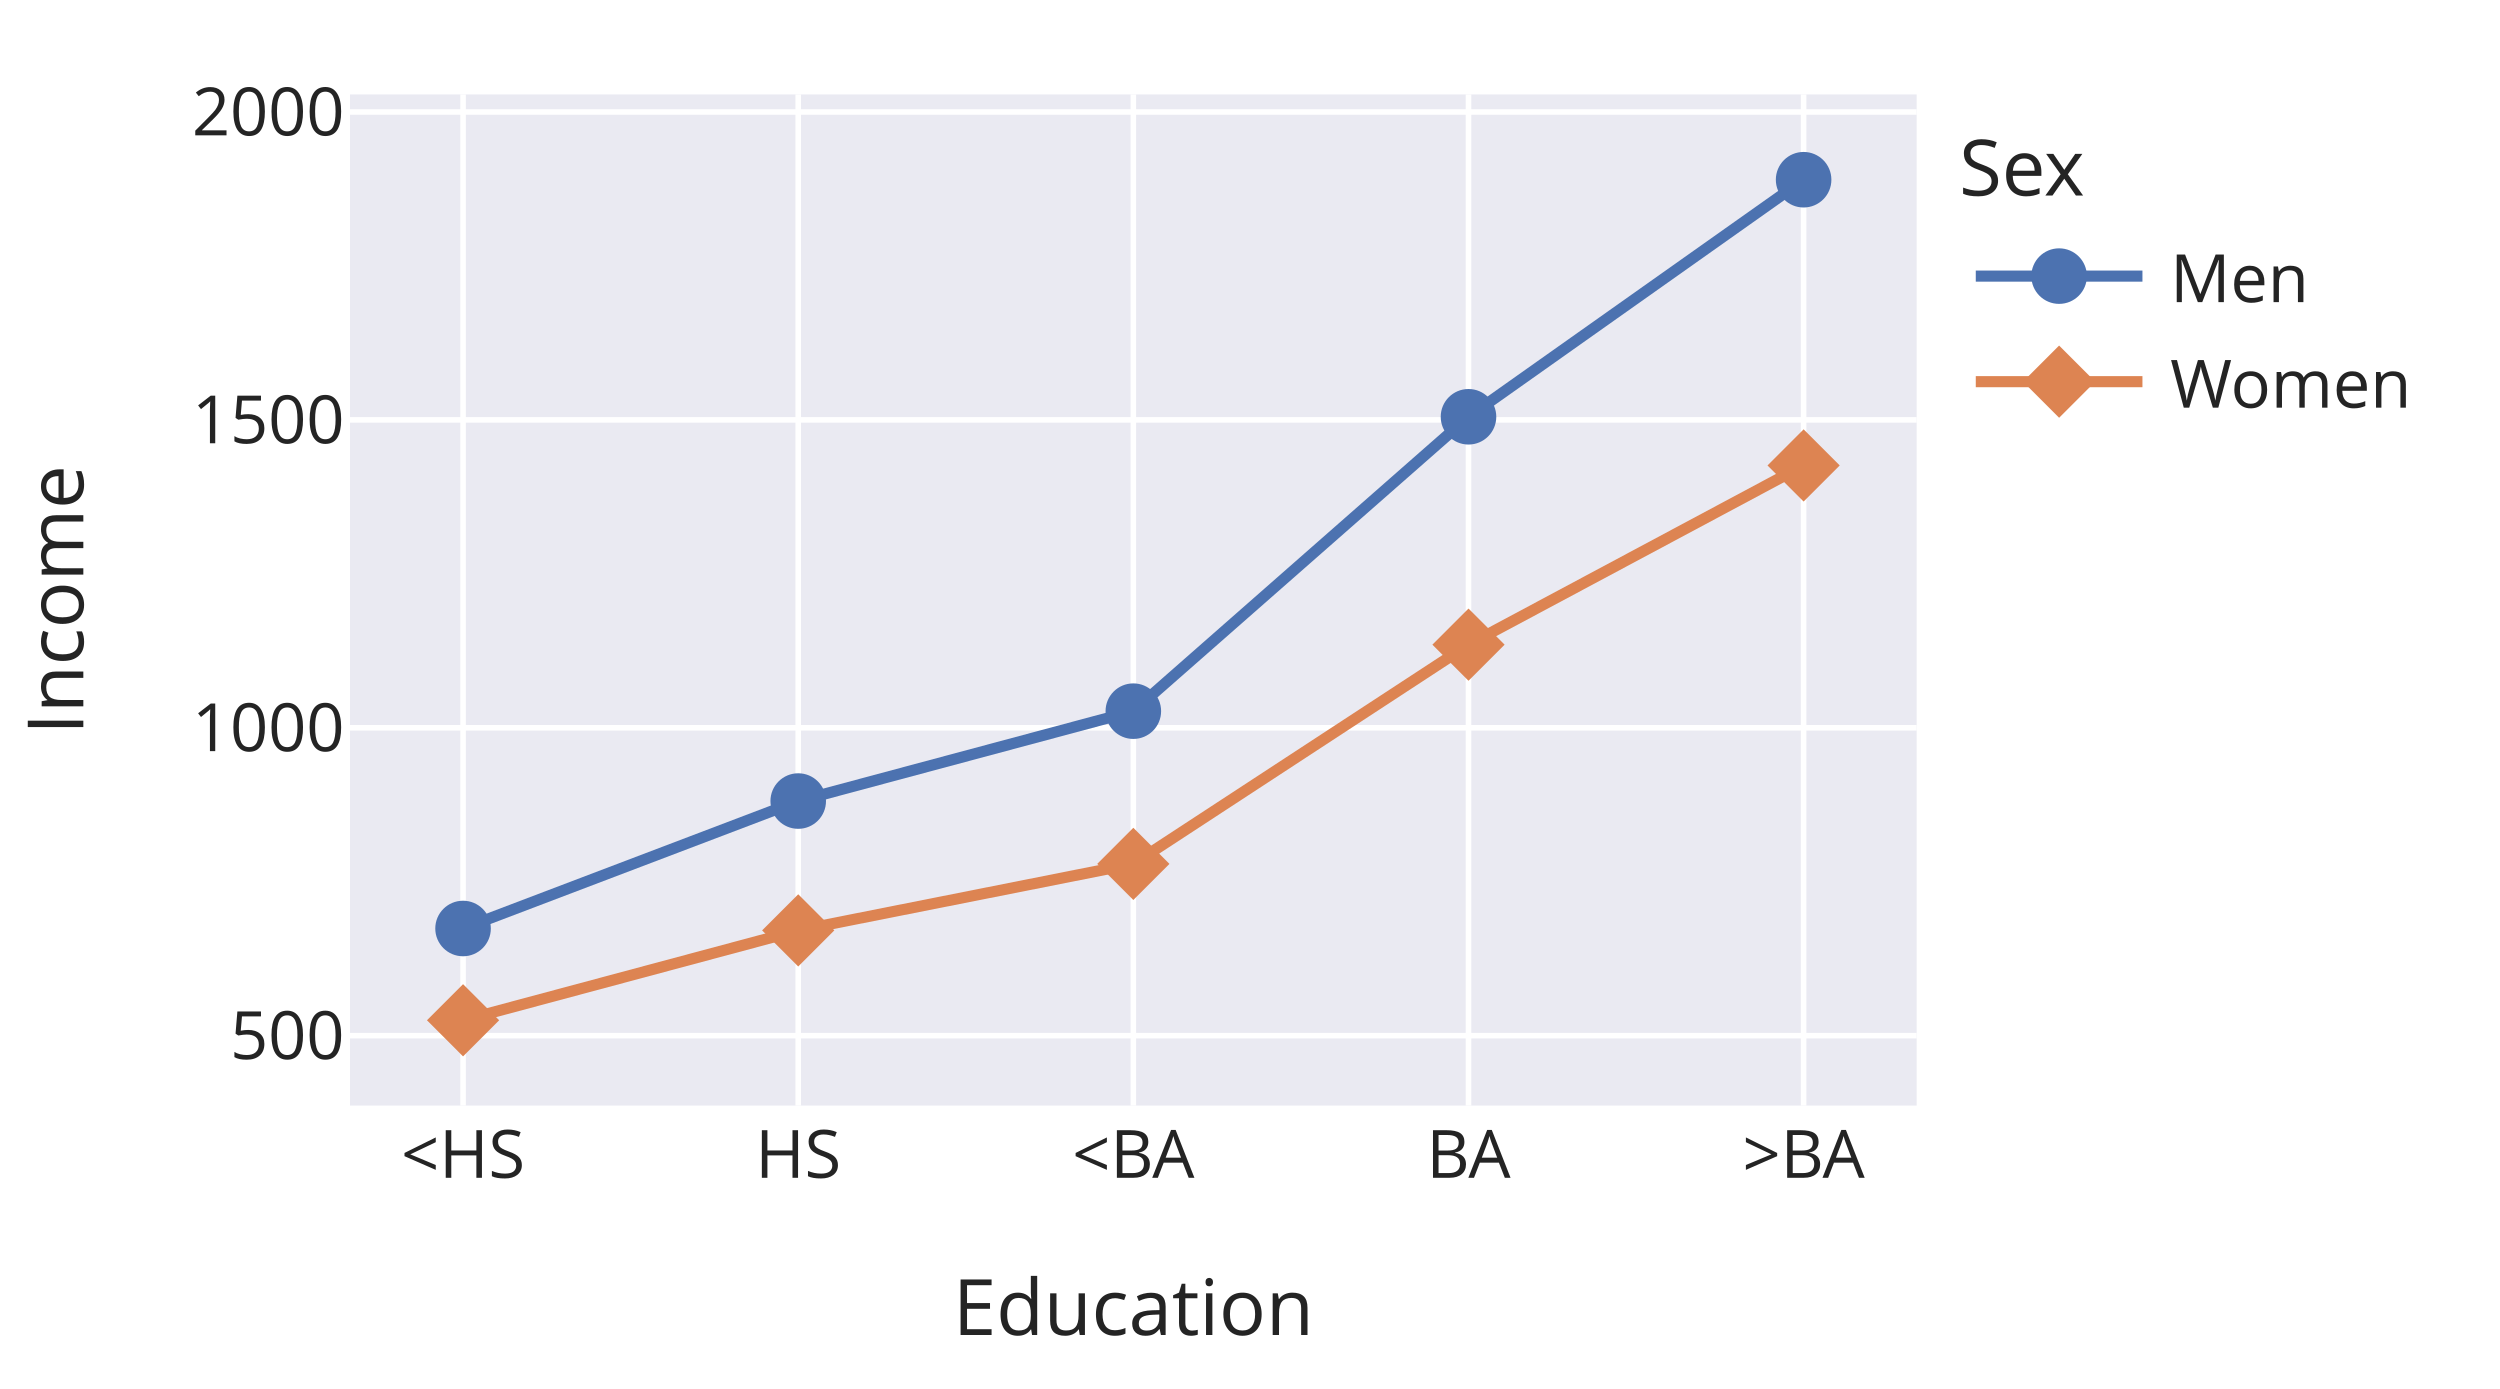
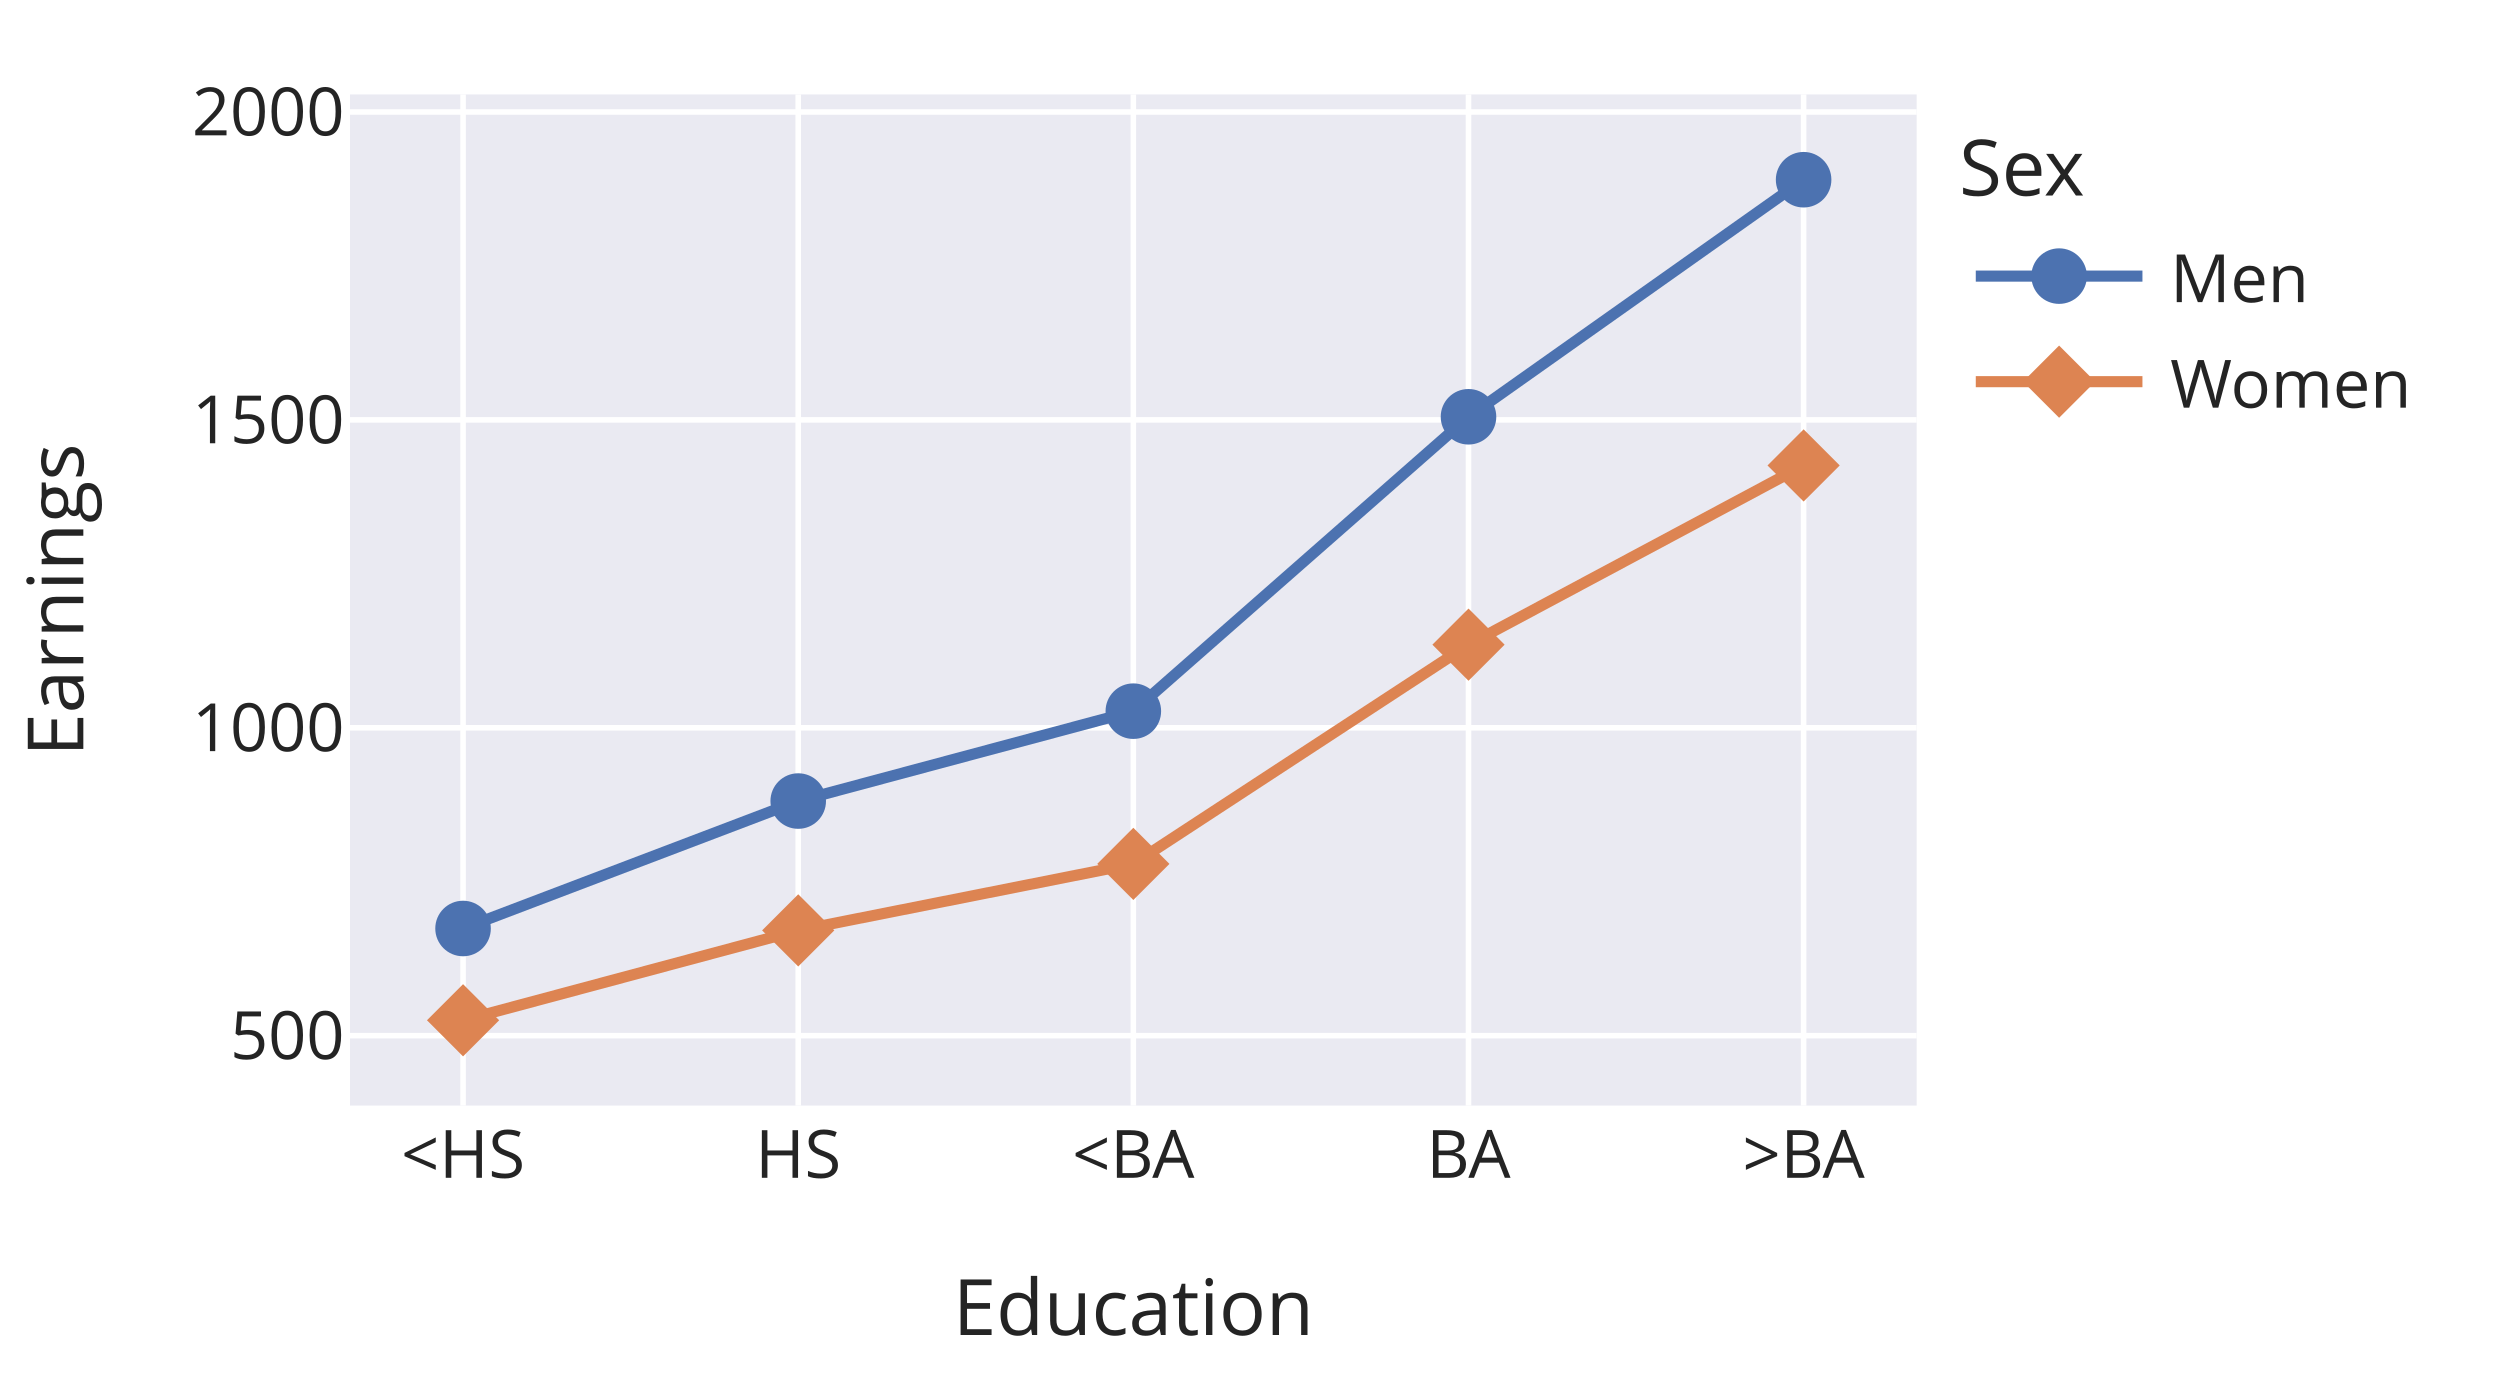
<svg xmlns="http://www.w3.org/2000/svg" class="main-svg" width="450" height="250" style="" viewBox="0 0 450 250">
  <rect x="0" y="0" width="450" height="250" style="fill: rgb(255, 255, 255); fill-opacity: 1;" />
-   <defs id="defs-180b62">
+   <defs id="defs-0d8949">
    <g class="clips">
-       <clipPath id="clip180b62xyplot" class="plotclip">
+       <clipPath id="clip0d8949xyplot" class="plotclip">
        <rect width="282" height="182" />
      </clipPath>
-       <clipPath class="axesclip" id="clip180b62x">
+       <clipPath class="axesclip" id="clip0d8949x">
        <rect x="63" y="0" width="282" height="250" />
      </clipPath>
-       <clipPath class="axesclip" id="clip180b62y">
+       <clipPath class="axesclip" id="clip0d8949y">
        <rect x="0" y="17" width="450" height="182" />
      </clipPath>
-       <clipPath class="axesclip" id="clip180b62xy">
+       <clipPath class="axesclip" id="clip0d8949xy">
        <rect x="63" y="17" width="282" height="182" />
      </clipPath>
    </g>
    <g class="gradients" />
    <g class="patterns" />
  </defs>
  <g class="bglayer">
    <rect class="bg" x="63" y="17" width="282" height="182" style="fill: rgb(234, 234, 242); fill-opacity: 1; stroke-width: 0;" />
  </g>
  <g class="layer-below">
    <g class="imagelayer" />
    <g class="shapelayer" />
  </g>
  <g class="cartesianlayer">
    <g class="subplot xy">
      <g class="layer-subplot">
        <g class="shapelayer" />
        <g class="imagelayer" />
      </g>
      <g class="gridlayer">
        <g class="x">
          <path class="xgrid crisp" transform="translate(83.35,0)" d="M0,17v182" style="stroke: rgb(255, 255, 255); stroke-opacity: 1; stroke-width: 1px;" />
          <path class="xgrid crisp" transform="translate(143.68,0)" d="M0,17v182" style="stroke: rgb(255, 255, 255); stroke-opacity: 1; stroke-width: 1px;" />
          <path class="xgrid crisp" transform="translate(204,0)" d="M0,17v182" style="stroke: rgb(255, 255, 255); stroke-opacity: 1; stroke-width: 1px;" />
          <path class="xgrid crisp" transform="translate(264.33,0)" d="M0,17v182" style="stroke: rgb(255, 255, 255); stroke-opacity: 1; stroke-width: 1px;" />
          <path class="xgrid crisp" transform="translate(324.65,0)" d="M0,17v182" style="stroke: rgb(255, 255, 255); stroke-opacity: 1; stroke-width: 1px;" />
        </g>
        <g class="y">
          <path class="ygrid crisp" transform="translate(0,186.42)" d="M63,0h282" style="stroke: rgb(255, 255, 255); stroke-opacity: 1; stroke-width: 1px;" />
          <path class="ygrid crisp" transform="translate(0,131)" d="M63,0h282" style="stroke: rgb(255, 255, 255); stroke-opacity: 1; stroke-width: 1px;" />
          <path class="ygrid crisp" transform="translate(0,75.58)" d="M63,0h282" style="stroke: rgb(255, 255, 255); stroke-opacity: 1; stroke-width: 1px;" />
          <path class="ygrid crisp" transform="translate(0,20.16)" d="M63,0h282" style="stroke: rgb(255, 255, 255); stroke-opacity: 1; stroke-width: 1px;" />
        </g>
      </g>
      <g class="zerolinelayer" />
      <path class="xlines-below" />
      <path class="ylines-below" />
      <g class="overlines-below" />
      <g class="xaxislayer-below" />
      <g class="yaxislayer-below" />
      <g class="overaxes-below" />
-       <g class="plot" transform="translate(63,17)" clip-path="url(#clip180b62xyplot)">
+       <g class="plot" transform="translate(63,17)" clip-path="url(#clip0d8949xyplot)">
        <g class="scatterlayer mlayer">
-           <g class="trace scatter tracedacdfc" style="stroke-miterlimit: 2; opacity: 1;">
+           <g class="trace scatter trace583346" style="stroke-miterlimit: 2; opacity: 1;">
            <g class="fills" />
            <g class="errorbars" />
            <g class="lines">
              <path class="js-line" d="M20.35,150.13L80.68,127.19L141,111.01L201.33,58.02L261.65,15.35" style="vector-effect: non-scaling-stroke; fill: none; stroke: rgb(76, 114, 176); stroke-opacity: 1; stroke-width: 2px; opacity: 1;" />
            </g>
            <g class="points">
              <path class="point" transform="translate(20.35,150.13)" d="M5,0A5,5 0 1,1 0,-5A5,5 0 0,1 5,0Z" style="opacity: 1; stroke-width: 0px; fill: rgb(76, 114, 176); fill-opacity: 1;" />
              <path class="point" transform="translate(80.68,127.19)" d="M5,0A5,5 0 1,1 0,-5A5,5 0 0,1 5,0Z" style="opacity: 1; stroke-width: 0px; fill: rgb(76, 114, 176); fill-opacity: 1;" />
              <path class="point" transform="translate(141,111.01)" d="M5,0A5,5 0 1,1 0,-5A5,5 0 0,1 5,0Z" style="opacity: 1; stroke-width: 0px; fill: rgb(76, 114, 176); fill-opacity: 1;" />
              <path class="point" transform="translate(201.33,58.02)" d="M5,0A5,5 0 1,1 0,-5A5,5 0 0,1 5,0Z" style="opacity: 1; stroke-width: 0px; fill: rgb(76, 114, 176); fill-opacity: 1;" />
              <path class="point" transform="translate(261.65,15.35)" d="M5,0A5,5 0 1,1 0,-5A5,5 0 0,1 5,0Z" style="opacity: 1; stroke-width: 0px; fill: rgb(76, 114, 176); fill-opacity: 1;" />
            </g>
            <g class="text" />
          </g>
-           <g class="trace scatter trace0b70b0" style="stroke-miterlimit: 2; opacity: 1;">
+           <g class="trace scatter trace272806" style="stroke-miterlimit: 2; opacity: 1;">
            <g class="fills" />
            <g class="errorbars" />
            <g class="lines">
              <path class="js-line" d="M20.35,166.65L80.68,150.47L141,138.5L201.33,99.04L261.65,66.78" style="vector-effect: non-scaling-stroke; fill: none; stroke: rgb(221, 132, 82); stroke-opacity: 1; stroke-width: 2px; opacity: 1;" />
            </g>
            <g class="points">
              <path class="point" transform="translate(20.35,166.65)" d="M6.5,0L0,6.5L-6.5,0L0,-6.5Z" style="opacity: 1; stroke-width: 0px; fill: rgb(221, 132, 82); fill-opacity: 1;" />
              <path class="point" transform="translate(80.68,150.47)" d="M6.5,0L0,6.5L-6.5,0L0,-6.5Z" style="opacity: 1; stroke-width: 0px; fill: rgb(221, 132, 82); fill-opacity: 1;" />
              <path class="point" transform="translate(141,138.5)" d="M6.5,0L0,6.5L-6.5,0L0,-6.5Z" style="opacity: 1; stroke-width: 0px; fill: rgb(221, 132, 82); fill-opacity: 1;" />
              <path class="point" transform="translate(201.33,99.04)" d="M6.5,0L0,6.5L-6.5,0L0,-6.5Z" style="opacity: 1; stroke-width: 0px; fill: rgb(221, 132, 82); fill-opacity: 1;" />
              <path class="point" transform="translate(261.65,66.78)" d="M6.5,0L0,6.5L-6.5,0L0,-6.5Z" style="opacity: 1; stroke-width: 0px; fill: rgb(221, 132, 82); fill-opacity: 1;" />
            </g>
            <g class="text" />
          </g>
        </g>
      </g>
      <g class="overplot" />
      <path class="xlines-above crisp" d="M0,0" style="fill: none;" />
      <path class="ylines-above crisp" d="M0,0" style="fill: none;" />
      <g class="overlines-above" />
      <g class="xaxislayer-above">
        <g class="xtick">
          <text text-anchor="middle" x="0" y="212" transform="translate(83.35,0)" style="font-family: 'Open Sans', verdana, arial, sans-serif; font-size: 12px; fill: rgb(36, 36, 36); fill-opacity: 1; white-space: pre; opacity: 1;">&lt;HS</text>
        </g>
        <g class="xtick">
          <text text-anchor="middle" x="0" y="212" transform="translate(143.68,0)" style="font-family: 'Open Sans', verdana, arial, sans-serif; font-size: 12px; fill: rgb(36, 36, 36); fill-opacity: 1; white-space: pre; opacity: 1;">HS</text>
        </g>
        <g class="xtick">
          <text text-anchor="middle" x="0" y="212" transform="translate(204,0)" style="font-family: 'Open Sans', verdana, arial, sans-serif; font-size: 12px; fill: rgb(36, 36, 36); fill-opacity: 1; white-space: pre; opacity: 1;">&lt;BA</text>
        </g>
        <g class="xtick">
          <text text-anchor="middle" x="0" y="212" transform="translate(264.33,0)" style="font-family: 'Open Sans', verdana, arial, sans-serif; font-size: 12px; fill: rgb(36, 36, 36); fill-opacity: 1; white-space: pre; opacity: 1;">BA</text>
        </g>
        <g class="xtick">
          <text text-anchor="middle" x="0" y="212" transform="translate(324.65,0)" style="font-family: 'Open Sans', verdana, arial, sans-serif; font-size: 12px; fill: rgb(36, 36, 36); fill-opacity: 1; white-space: pre; opacity: 1;">&gt;BA</text>
        </g>
      </g>
      <g class="yaxislayer-above">
        <g class="ytick">
          <text text-anchor="end" x="62" y="4.2" transform="translate(0,186.42)" style="font-family: 'Open Sans', verdana, arial, sans-serif; font-size: 12px; fill: rgb(36, 36, 36); fill-opacity: 1; white-space: pre; opacity: 1;">500</text>
        </g>
        <g class="ytick">
          <text text-anchor="end" x="62" y="4.2" style="font-family: 'Open Sans', verdana, arial, sans-serif; font-size: 12px; fill: rgb(36, 36, 36); fill-opacity: 1; white-space: pre; opacity: 1;" transform="translate(0,131)">1000</text>
        </g>
        <g class="ytick">
          <text text-anchor="end" x="62" y="4.2" style="font-family: 'Open Sans', verdana, arial, sans-serif; font-size: 12px; fill: rgb(36, 36, 36); fill-opacity: 1; white-space: pre; opacity: 1;" transform="translate(0,75.58)">1500</text>
        </g>
        <g class="ytick">
          <text text-anchor="end" x="62" y="4.2" style="font-family: 'Open Sans', verdana, arial, sans-serif; font-size: 12px; fill: rgb(36, 36, 36); fill-opacity: 1; white-space: pre; opacity: 1;" transform="translate(0,20.16)">2000</text>
        </g>
      </g>
      <g class="overaxes-above" />
    </g>
  </g>
  <g class="polarlayer" />
  <g class="smithlayer" />
  <g class="ternarylayer" />
  <g class="geolayer" />
  <g class="funnelarealayer" />
  <g class="pielayer" />
  <g class="iciclelayer" />
  <g class="treemaplayer" />
  <g class="sunburstlayer" />
  <g class="glimages" />
-   <defs id="topdefs-180b62">
+   <defs id="topdefs-0d8949">
    <g class="clips" />
-     <clipPath id="legend180b62">
+     <clipPath id="legend0d8949">
      <rect width="89" height="67" x="0" y="0" />
    </clipPath>
  </defs>
  <g class="layer-above">
    <g class="imagelayer" />
    <g class="shapelayer" />
  </g>
  <g class="infolayer">
    <g class="legend" pointer-events="all" transform="translate(350.64,17)">
      <rect class="bg" shape-rendering="crispEdges" width="89" height="67" x="0" y="0" style="stroke: rgb(68, 68, 68); stroke-opacity: 1; fill: rgb(255, 255, 255); fill-opacity: 1; stroke-width: 0px;" />
-       <g class="scrollbox" transform="" clip-path="url(#legend180b62)">
+       <g class="scrollbox" transform="" clip-path="url(#legend0d8949)">
        <text class="legendtitletext" text-anchor="start" x="2" y="18.2" style="font-family: 'Open Sans', verdana, arial, sans-serif; font-size: 14px; fill: rgb(36, 36, 36); fill-opacity: 1; white-space: pre;">Sex</text>
        <g class="groups" transform="">
          <g class="traces" transform="translate(0,32.7)" style="opacity: 1;">
            <text class="legendtext" text-anchor="start" x="40" y="4.68" style="font-family: 'Open Sans', verdana, arial, sans-serif; font-size: 12px; fill: rgb(36, 36, 36); fill-opacity: 1; white-space: pre;">Men</text>
            <g class="layers" style="opacity: 1;">
              <g class="legendfill" />
              <g class="legendlines">
                <path class="js-line" d="M5,0h30" style="fill: none; stroke: rgb(76, 114, 176); stroke-opacity: 1; stroke-width: 2px;" />
              </g>
              <g class="legendsymbols">
                <g class="legendpoints">
                  <path class="scatterpts" transform="translate(20,0)" d="M5,0A5,5 0 1,1 0,-5A5,5 0 0,1 5,0Z" style="opacity: 1; stroke-width: 0px; fill: rgb(76, 114, 176); fill-opacity: 1;" />
                </g>
              </g>
            </g>
            <rect class="legendtoggle" x="0" y="-9.5" width="83.625" height="19" style="fill: rgb(0, 0, 0); fill-opacity: 0;" />
          </g>
        </g>
        <g class="groups" transform="">
          <g class="traces" transform="translate(0,51.7)" style="opacity: 1;">
            <text class="legendtext" text-anchor="start" x="40" y="4.68" style="font-family: 'Open Sans', verdana, arial, sans-serif; font-size: 12px; fill: rgb(36, 36, 36); fill-opacity: 1; white-space: pre;">Women</text>
            <g class="layers" style="opacity: 1;">
              <g class="legendfill" />
              <g class="legendlines">
                <path class="js-line" d="M5,0h30" style="fill: none; stroke: rgb(221, 132, 82); stroke-opacity: 1; stroke-width: 2px;" />
              </g>
              <g class="legendsymbols">
                <g class="legendpoints">
                  <path class="scatterpts" transform="translate(20,0)" d="M6.5,0L0,6.5L-6.5,0L0,-6.5Z" style="opacity: 1; stroke-width: 0px; fill: rgb(221, 132, 82); fill-opacity: 1;" />
                </g>
              </g>
            </g>
            <rect class="legendtoggle" x="0" y="-9.5" width="83.625" height="19" style="fill: rgb(0, 0, 0); fill-opacity: 0;" />
          </g>
        </g>
      </g>
      <rect class="scrollbar" rx="20" ry="3" width="0" height="0" x="0" y="0" style="fill: rgb(128, 139, 164); fill-opacity: 1;" />
    </g>
    <g class="g-gtitle" />
    <g class="g-xtitle">
      <text class="xtitle" x="204" y="240.3" text-anchor="middle" style="font-family: 'Open Sans', verdana, arial, sans-serif; font-size: 14px; fill: rgb(36, 36, 36); opacity: 1; font-weight: normal; white-space: pre;">Education</text>
    </g>
    <g class="g-ytitle" transform="translate(5.25293,0)">
-       <text class="ytitle" transform="rotate(-90,9.746875,108)" x="9.747" y="108" text-anchor="middle" style="font-family: 'Open Sans', verdana, arial, sans-serif; font-size: 14px; fill: rgb(36, 36, 36); opacity: 1; font-weight: normal; white-space: pre;">Income</text>
+       <text class="ytitle" transform="rotate(-90,9.746875,108)" x="9.747" y="108" text-anchor="middle" style="font-family: 'Open Sans', verdana, arial, sans-serif; font-size: 14px; fill: rgb(36, 36, 36); opacity: 1; font-weight: normal; white-space: pre;">Earnings</text>
    </g>
  </g>
</svg>
